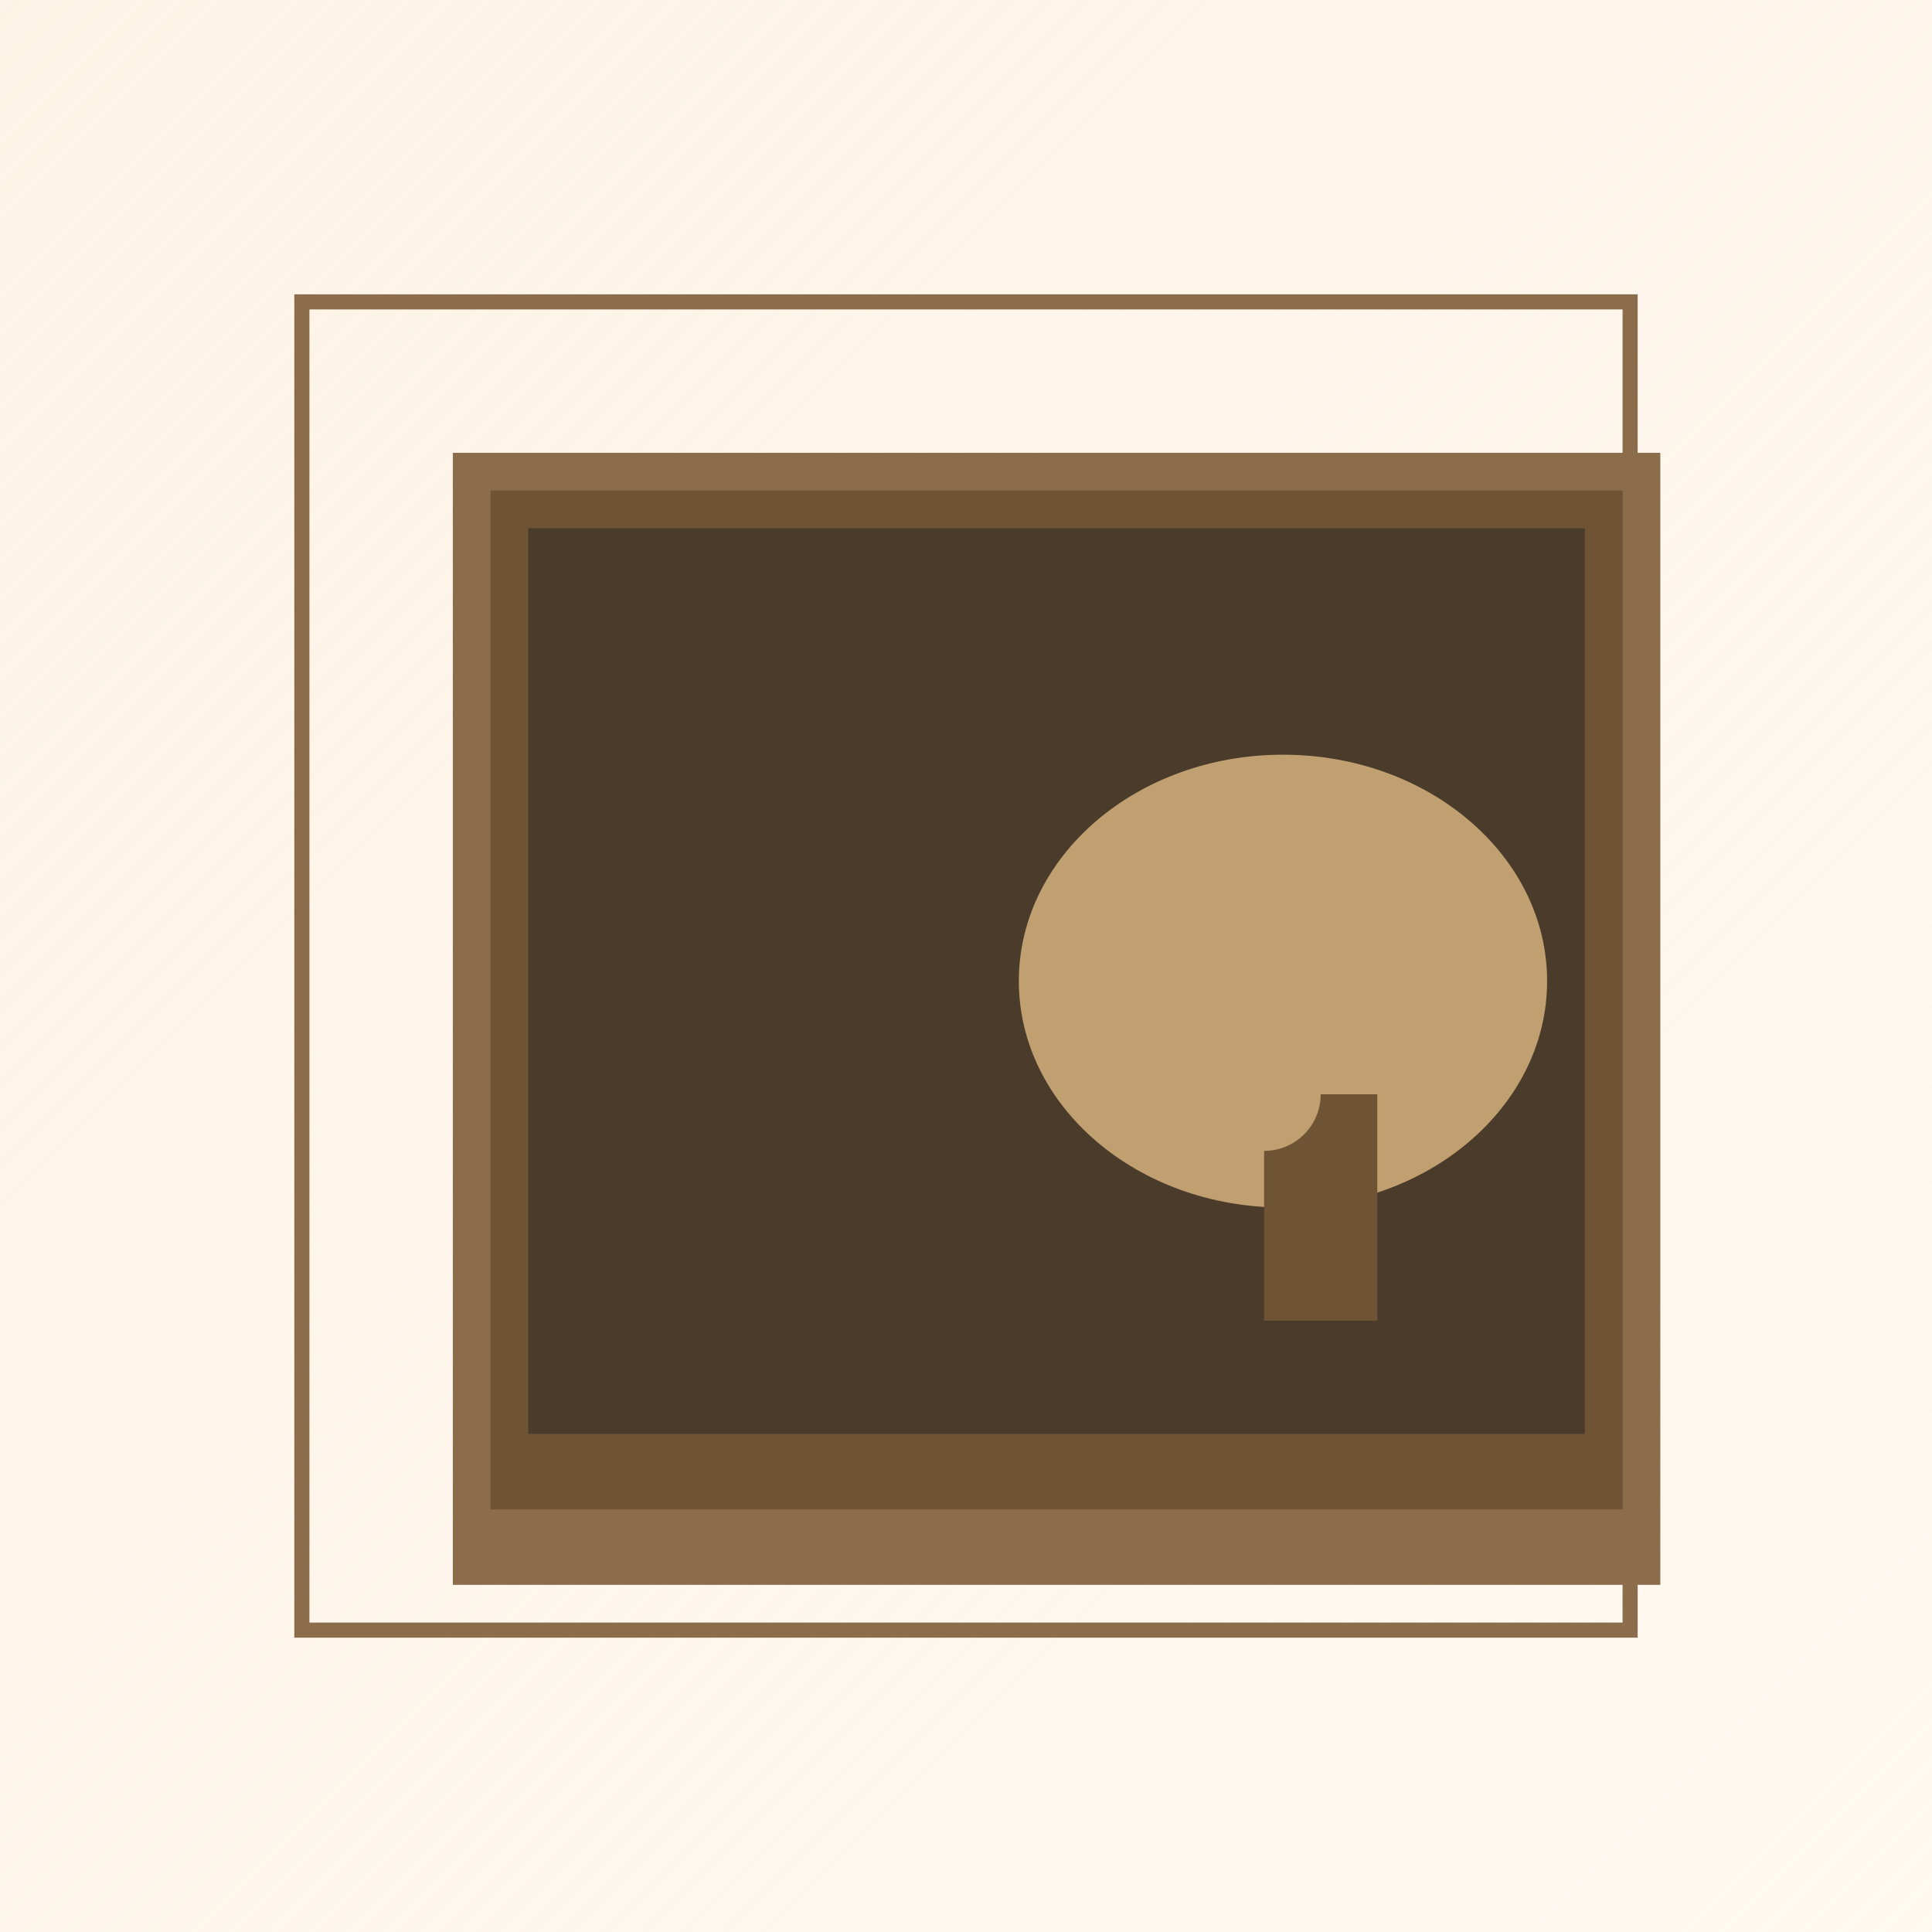
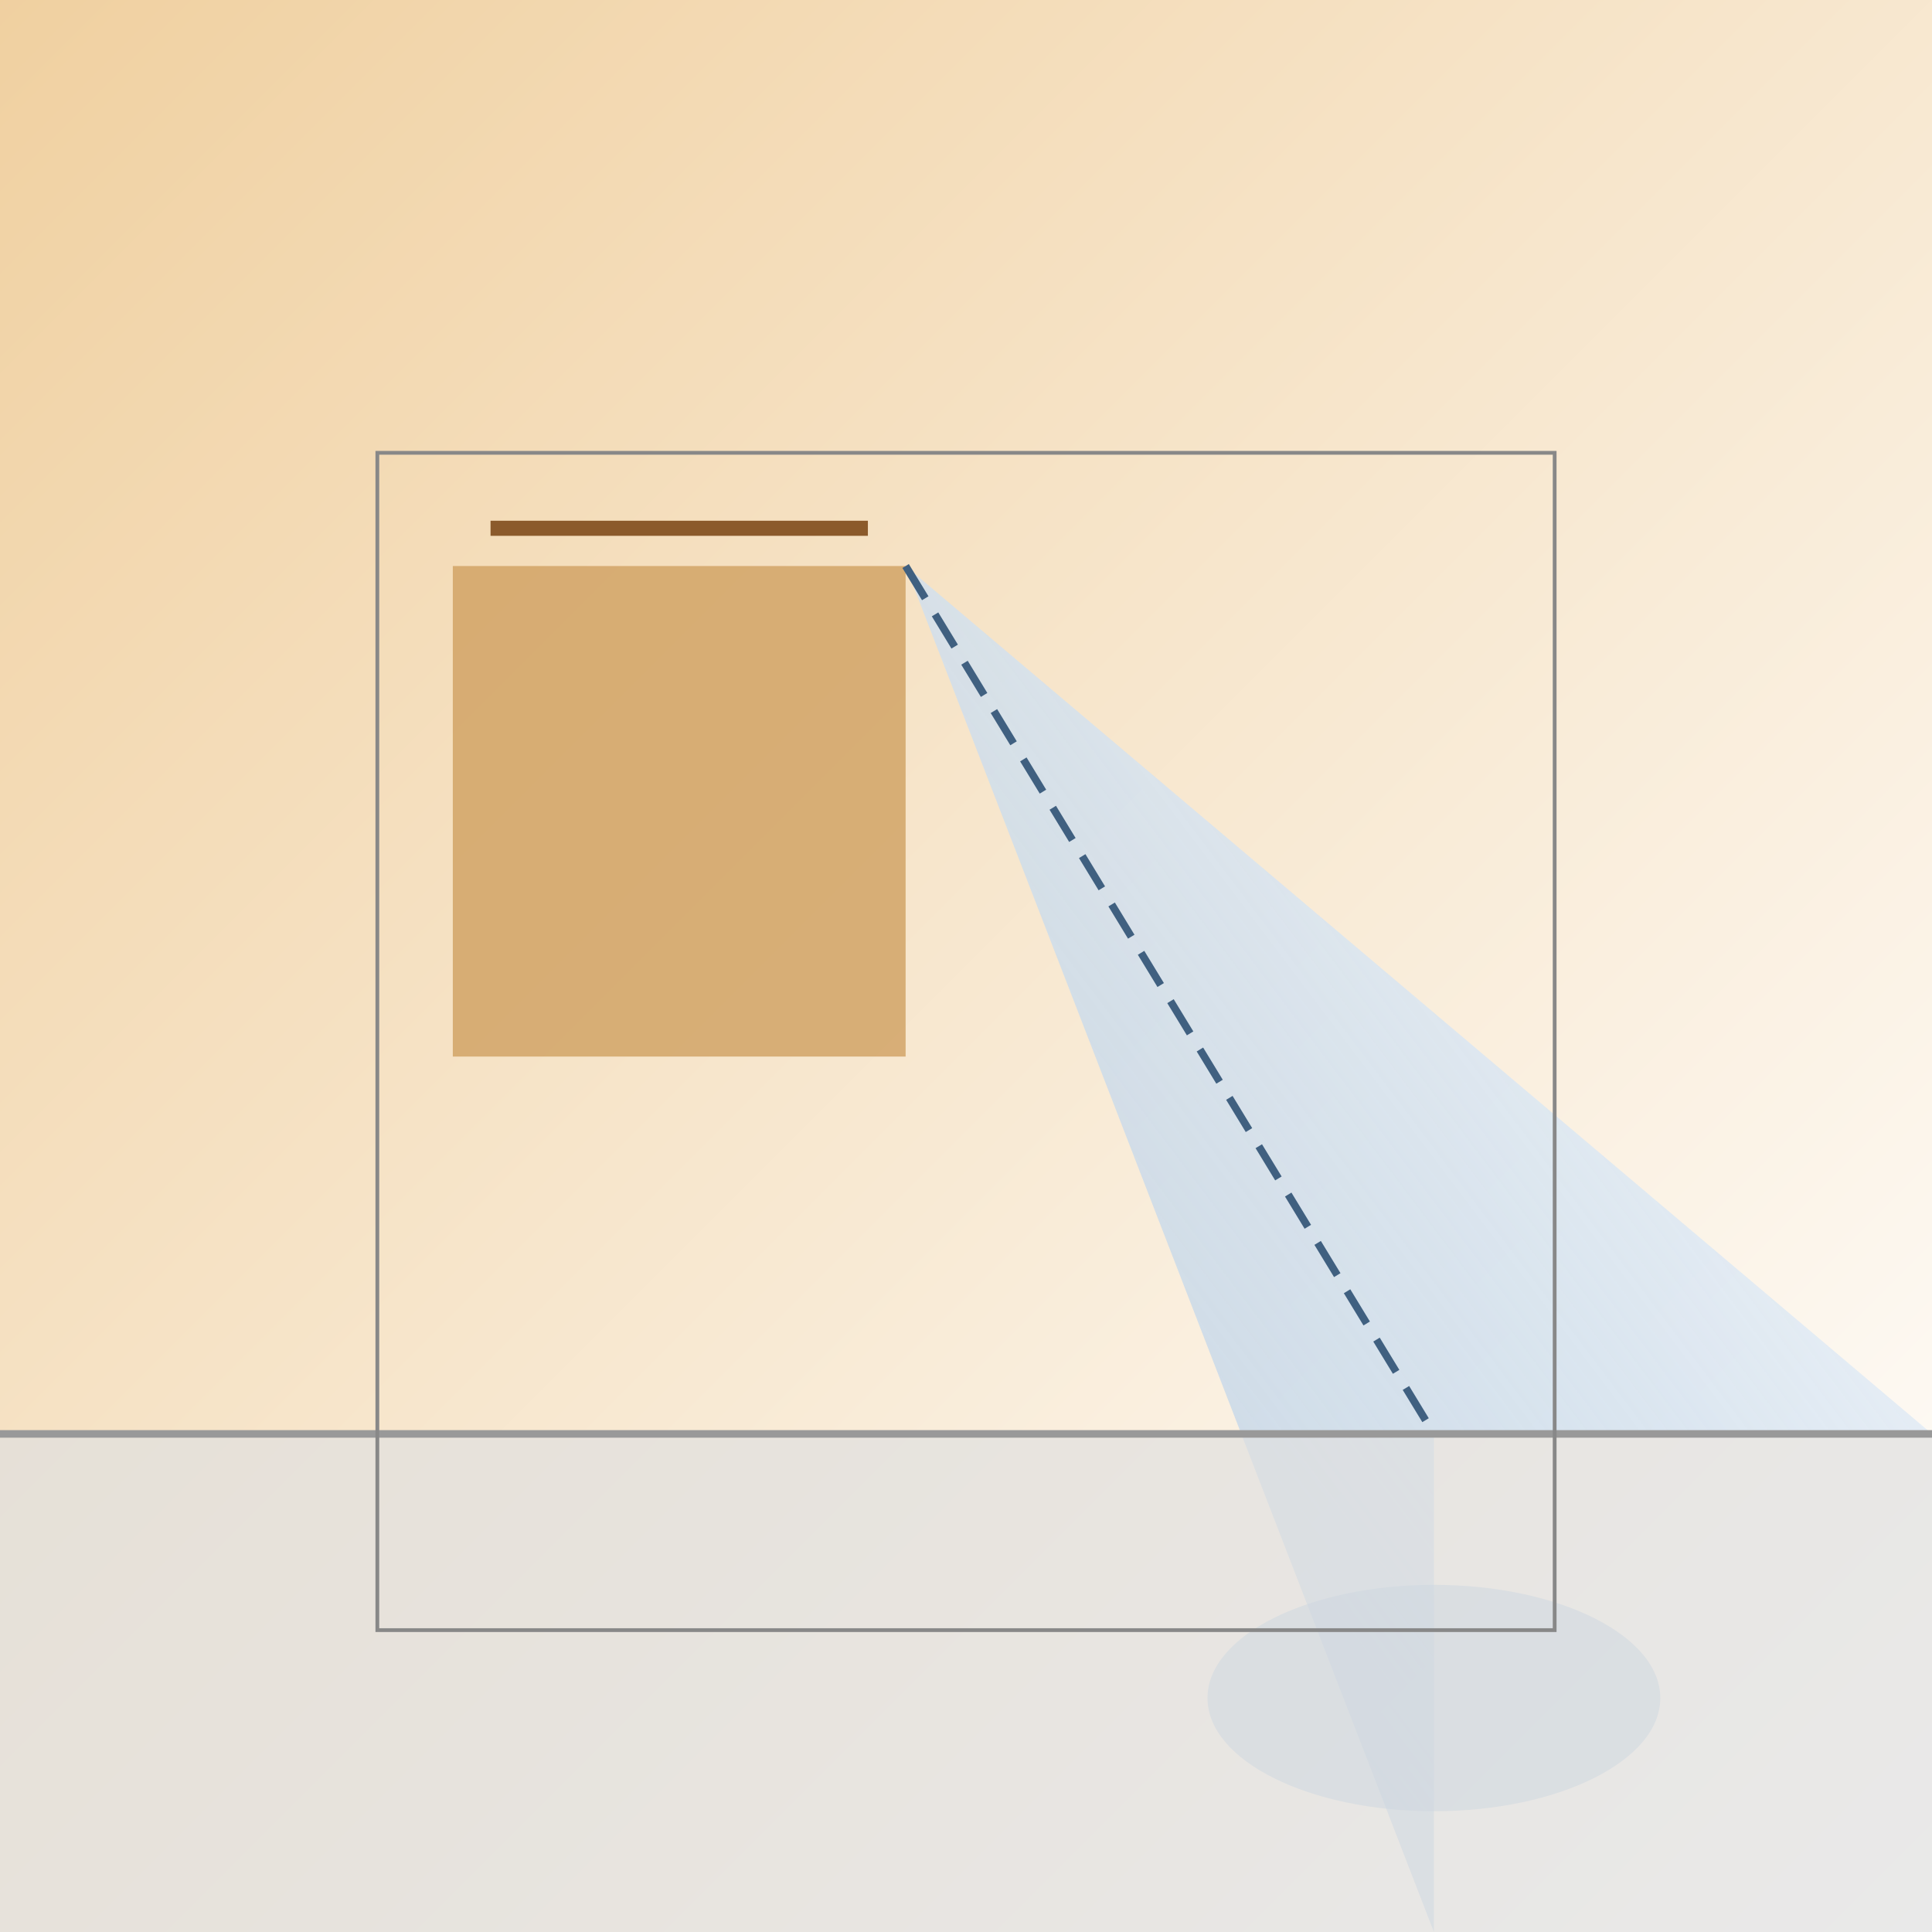
<svg xmlns="http://www.w3.org/2000/svg" viewBox="0 0 512 512">
  <defs>
-     <linearGradient id="heat" x1="0" y1="0" x2="1" y2="1">
-       <stop offset="0" stop-color="#fdf2e3" stop-opacity="0.9" />
-       <stop offset="1" stop-color="#fdf2e3" stop-opacity="0.5" />
+     <linearGradient id="hotGradient" x1="0%" y1="0%" x2="100%" y2="100%">
+       <stop offset="0%" stop-color="#f0d0a0" stop-opacity="1" />
+       <stop offset="100%" stop-color="#ffffff" stop-opacity="1" />
+     </linearGradient>
+     <linearGradient id="coldGradient" x1="0%" y1="100%" x2="100%" y2="0%">
+       <stop offset="0%" stop-color="#a0c0e0" stop-opacity="0.6" />
+       <stop offset="100%" stop-color="#ffffff" stop-opacity="1" />
    </linearGradient>
  </defs>
-   <rect x="0" y="0" width="512" height="512" fill="url(#heat)" />
-   <g id="leaning-house">
-     <rect x="80" y="80" width="352" height="352" fill="none" stroke="#8b6c4b" stroke-width="4" />
-     <rect x="120" y="120" width="320" height="300" fill="#8b6c4b" />
-     <rect x="130" y="130" width="300" height="270" fill="#6e5335" />
-     <rect x="140" y="140" width="280" height="240" fill="#4a3b2a" />
+   <rect width="512" height="512" fill="url(#hotGradient)" />
+   <g id="TheBreadAnchor">
+     <path d="M120 150 L240 150 L240 280 L120 280 Z" fill="#d0a060" opacity="0.8" />
+     <path d="M130 140 L230 140" stroke="#8b5a2b" stroke-width="4" fill="none" />
  </g>
-   <g id="kettle">
-     <ellipse cx="340" cy="260" rx="70" ry="60" fill="#c0a070" />
-     <rect x="335" y="290" width="30" height="60" fill="#6e5335" />
-     <ellipse cx="335" cy="290" rx="15" ry="15" fill="#c0a070" />
+   <g id="TheColdDampCorner">
+     <path d="M240 150 L512 380 L380 380 L380 512 Z" fill="url(#coldGradient)" />
+     <line x1="240" y1="150" x2="380" y2="380" stroke="#406080" stroke-width="2" stroke-dasharray="10,5" />
+     <ellipse cx="380" cy="450" rx="60" ry="30" fill="#a0c0e0" opacity="0.5" />
+   </g>
+   <g id="TheStoneFloor">
+     <rect x="0" y="380" width="512" height="132" fill="#e0e0e0" opacity="0.7" />
+     <path d="M0 380 L512 380" stroke="#999" stroke-width="2" fill="none" />
+   </g>
+   <g id="TheMapItself">
+     <rect x="100" y="120" width="312" height="312" fill="none" stroke="#888" stroke-width="1" />
  </g>
</svg>
